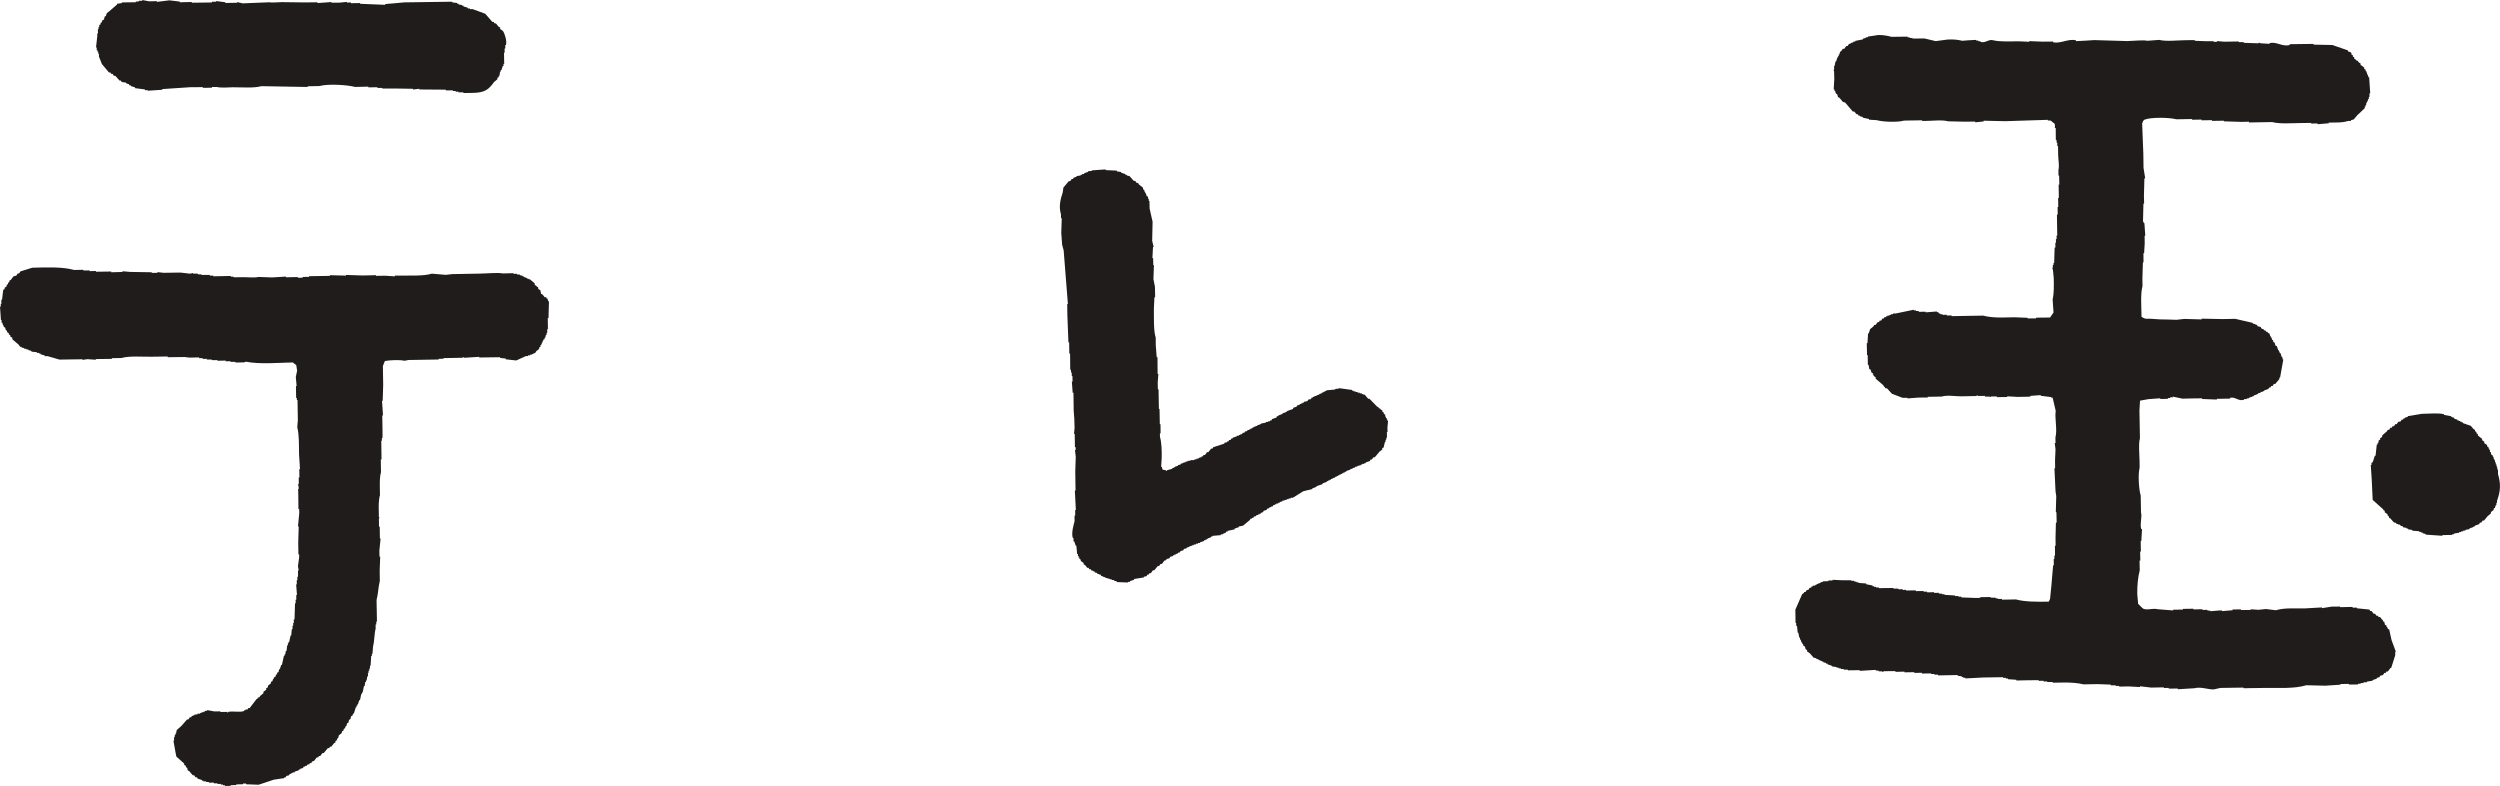
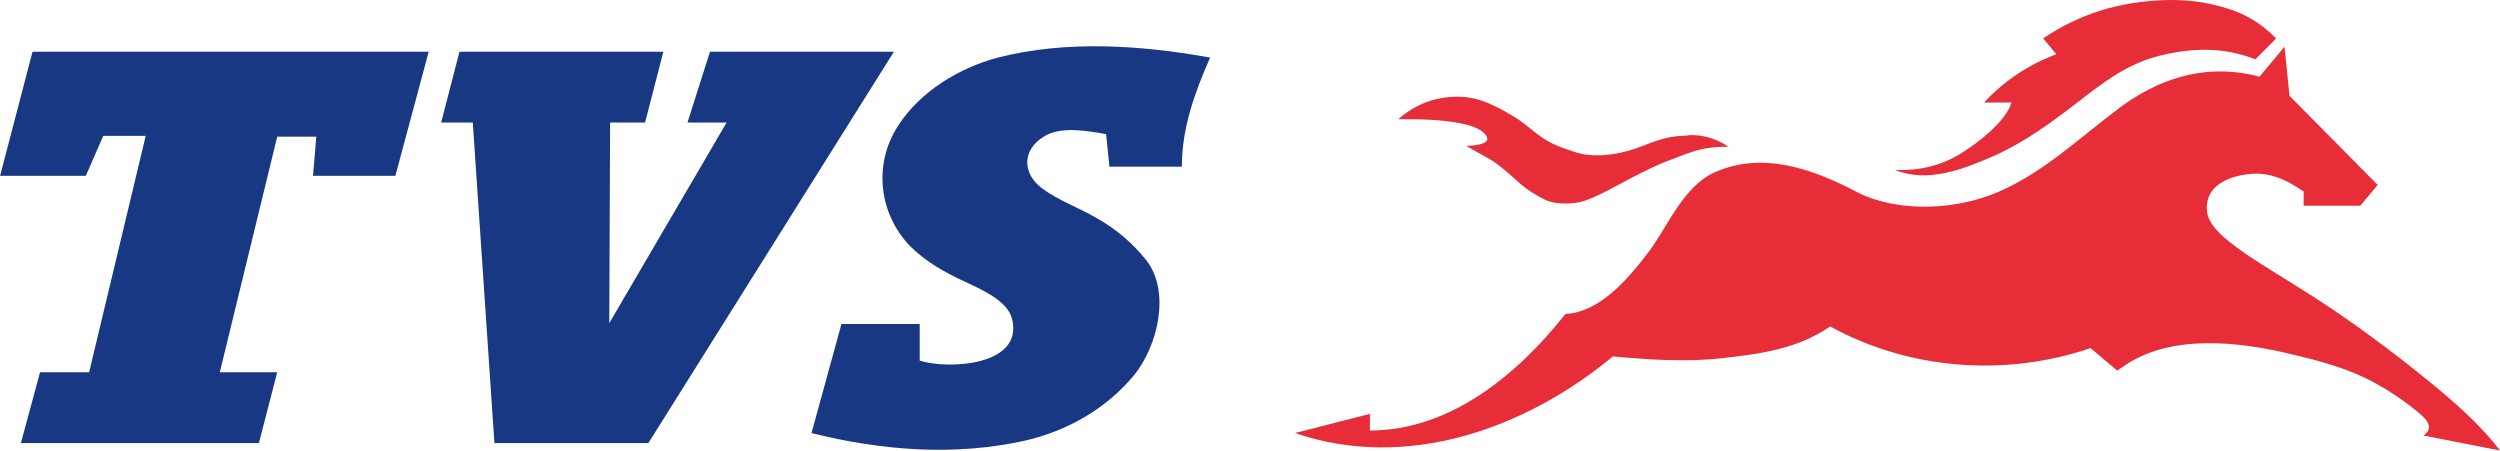
- <svg xmlns="http://www.w3.org/2000/svg" viewBox="0 0 213.027 66.973" height="66.973" width="213.027" xml:space="preserve" id="svg2" version="1.1">
-   <defs id="defs6" />
-   <g transform="matrix(1.333333,0,0,-1.333333,0,66.97333)" id="g10">
-     <g transform="scale(0.1)" id="g12">
-       <path id="path14" style="fill:#201c1c;fill-opacity:1;fill-rule:nonzero;stroke:none" d="m 742.965,202.199 2.207,-0.469 0.031,-0.406 h 0.438 v 0.406 l 3.582,0.993 v 0.468 h 0.871 v 0.469 h 0.902 v 0.465 l 1.774,0.438 -0.032,0.437 1.809,0.469 v 0.465 l 1.777,0.468 v 0.407 h 1.309 v 0.492 h 1.336 v 0.5 h 1.746 v 0.41 l 2.68,0.062 v 0.465 l 1.339,0.035 v 0.43 h 1.34 l -0.031,0.469 1.773,0.469 v 0.464 h 0.903 l 0.437,0.907 h 0.907 l 1.304,1.804 0.871,0.032 1.778,2.242 0.875,0.031 0.464,0.875 7.106,2.301 v 0.5 l 1.734,0.406 v 0.465 l 0.91,0.035 0.407,0.902 h 0.929 l 0.407,0.899 0.871,0.031 v 0.469 l 2.683,0.934 v 0.406 h 1.336 v 0.469 h 0.903 v 0.468 h 0.875 l 0.871,0.934 0.906,0.031 0.43,0.867 0.875,0.032 0.902,0.843 0.906,0.032 v 0.468 h 0.871 v 0.496 h 0.907 v 0.407 h 0.836 v 0.5 l 2.675,0.871 -0.058,0.468 1.343,0.032 v 0.437 l 0.93,0.031 v 0.399 l 3.086,0.562 v 0.438 l 1.399,0.031 v 0.371 l 1.277,0.032 v 0.531 h 0.906 l 0.375,0.902 2.738,0.906 0.375,0.899 0.903,0.062 v 0.41 l 2.676,1 v 0.368 l 2.679,0.933 v 0.438 l 3.957,1.398 0.407,0.906 1.839,0.469 0.438,0.871 1.738,0.532 v 0.433 l 0.938,0.031 v 0.407 l 0.902,0.031 -0.063,0.469 h 0.907 v 0.461 l 2.207,0.437 0.406,0.906 1.84,0.434 0.437,0.937 0.836,0.032 v 0.406 l 0.91,0.031 v 0.496 l 1.336,0.031 v 0.407 l 1.778,0.5 v 0.398 h 0.898 l -0.062,0.438 h 0.902 v 0.472 l 0.875,0.028 v 0.433 l 0.902,0.063 v 0.375 l 0.907,0.031 v 0.469 l 5.793,0.531 v 0.402 l 2.242,0.125 v 0.344 l 8.469,-1.152 v -0.438 h 0.906 v -0.468 l 1.34,0.031 v -0.434 h 1.336 v -0.469 l 1.339,0.032 v -0.438 h 1.34 v -0.43 h 0.906 l 0.063,-0.437 0.84,0.062 2.273,-2.683 h 0.84 l 4.645,-4.797 1.277,-0.84 0.031,-0.5 0.867,0.031 v -0.468 l 1.403,-0.868 v -0.906 l 0.906,-0.433 v -0.844 l 0.902,-0.496 v -1.305 h 0.438 v -0.844 h 0.5 v -0.933 l 0.398,0.031 0.067,-0.875 h 0.433 l -0.433,-4.078 0.058,-3.082 -0.398,-0.063 0.023,-3.586 h -0.461 l 0.063,-1.304 -0.5,-0.032 0.062,-1.339 h -0.437 l -0.84,-3.551 -0.906,-0.5 v -0.871 l -1.778,-1.367 -3.019,-3.586 -0.934,-0.032 -0.843,-1.339 -0.899,-0.032 -0.375,-0.937 -2.68,-0.899 v -0.437 h -0.906 v -0.5 h -1.336 v -0.402 h -0.871 V 205 l -2.308,-0.5 0.066,-0.434 -1.34,-0.031 v -0.433 l -1.777,-0.5 v -0.403 l -1.336,-0.094 v -0.406 l -2.649,-0.937 v -0.434 l -0.875,-0.031 v -0.438 h -0.898 v -0.468 h -0.906 l 0.058,-0.461 h -0.929 v -0.473 h -0.903 v -0.402 l -0.843,-0.067 v -0.402 l -0.868,-0.031 v -0.465 h -0.91 v -0.438 l -1.773,-0.531 v -0.402 h -0.903 v -0.469 l -0.843,-0.031 v -0.438 h -0.93 v -0.437 l -0.902,-0.031 v -0.465 l -2.621,-0.903 v -0.465 l -4.016,-1.406 v -0.402 l -2.684,-1.031 0.067,-0.368 -5.825,-1.441 -6.636,-4.141 h -1.34 v -0.468 h -1.336 v -0.43 h -1.277 v -0.5 h -1.344 v -0.438 h -1.336 v -0.433 l -1.777,-0.5 v -0.469 h -0.903 v -0.437 l -1.273,-0.032 v -0.464 l -0.903,-0.032 v -0.433 h -0.937 l -0.406,-0.903 h -0.934 v -0.468 h -0.906 l -0.84,-0.875 -0.871,-0.032 -0.402,-0.871 -1.84,-0.531 -0.406,-0.871 -1.336,-0.5 v -0.438 l -0.872,-0.023 v -0.438 h -0.906 v -0.437 l -0.902,-0.031 -0.875,-0.871 -0.902,-0.032 -0.375,-0.875 h -0.899 v -0.496 h -0.906 l -0.434,-0.875 -4.394,-3.644 -2.68,-0.496 v -0.438 l -2.644,-0.906 v -0.492 l -4.458,-0.969 v -0.434 h -0.871 l -0.468,-0.906 h -0.84 v -0.437 h -0.903 v -0.465 h -1.339 v -0.5 l -5.329,-0.465 v -0.434 h -0.902 v -0.531 h -0.871 v -0.375 l -0.906,-0.031 v -0.434 l -0.867,-0.066 V 157.5 h -0.875 v -0.406 h -0.871 v -0.5 l -2.684,-0.903 v -0.433 h -1.336 l 0.031,-0.465 h -1.34 v -0.469 l -1.371,-0.031 v -0.438 l -1.304,-0.062 v -0.465 l -1.34,-0.035 v -0.434 l -1.778,-0.5 v -0.406 l -1.804,-0.496 -0.407,-0.844 -1.777,-0.5 -0.469,-0.898 -0.839,-0.031 -0.899,-0.871 h -0.879 l 0.035,-0.5 h -0.933 v -0.407 l -0.875,-0.031 v -0.43 l -1.801,-0.535 -0.406,-0.906 -1.809,-0.461 -0.437,-0.844 -0.871,-0.031 -1.743,-2.273 -0.906,-0.032 -0.871,-1.308 -0.875,-0.035 -2.207,-2.707 h -0.906 l -1.278,-1.84 h -0.933 l -0.371,-0.836 -0.934,-0.094 -0.406,-0.906 -1.809,-0.434 -0.031,-0.437 -6.23,-0.993 0.066,-0.437 -2.711,-0.965 0.027,-0.437 h -1.339 v -0.407 l -7.098,0.282 -0.031,0.468 -1.809,0.434 v 0.402 h -1.34 v 0.442 h -1.34 v 0.433 h -1.371 v 0.434 l -1.34,-0.031 v 0.437 l -1.8,0.469 v 0.371 l -0.907,-0.031 -0.41,1 -0.929,-0.094 -0.032,0.437 h -0.84 l -0.906,0.868 h -0.906 l -0.43,0.91 -0.906,-0.035 -0.059,0.465 h -0.843 l -0.469,0.843 h -0.902 l -0.469,0.903 h -0.867 l -1.375,1.777 -0.903,0.371 v 0.902 l -1.84,1.309 v 0.871 l -0.867,0.473 v 0.867 h -0.5 v 0.941 l -0.437,-0.039 -0.032,1.34 h -0.464 l -0.532,5.328 h -0.406 l -0.933,2.711 h -0.469 l -0.031,2.242 -0.434,-0.031 c -1.027,3.27 0.621,8.754 1.152,10.68 l -0.031,3.617 h 0.434 l -0.028,3.551 h 0.434 c -0.219,4.172 -0.406,8.347 -0.621,12.457 h 0.433 c -0.062,4.023 -0.121,8.07 -0.183,12.09 l 0.308,9.406 -0.5,4.422 h 0.438 v 1.84 h -0.461 l -0.129,8.406 h -0.437 l 0.343,4.019 c 0,3.704 -0.277,7.789 -0.562,10.778 -0.063,3.863 -0.125,7.691 -0.156,11.554 h -0.5 l -0.524,7.164 h 0.469 l -0.102,3.551 -0.398,-0.031 -0.063,2.246 h -0.437 l -0.031,1.774 h -0.465 c -0.063,3.429 -0.094,6.851 -0.094,10.308 l -0.5,-0.031 -0.094,7.168 h -0.468 c -0.219,5.758 -0.438,11.523 -0.68,17.348 l -0.098,7.16 h 0.434 c -0.903,11.433 -1.801,22.867 -2.707,34.328 l -0.965,3.523 -0.563,7.598 c 0.094,3.18 0.219,6.293 0.313,9.375 l -0.438,0.031 -0.093,2.645 c -1.496,4.984 -0.282,9.437 1.156,13.867 l 0.433,3.113 3.458,4.078 0.906,0.032 0.898,1.308 0.871,0.031 0.469,0.875 1.746,0.524 v 0.437 l 2.68,0.438 v 0.433 h 0.902 v 0.438 l 1.34,0.062 -0.031,0.469 2.676,0.934 v 0.468 l 2.214,0.032 v 0.406 c 2.957,0.211 5.918,0.43 8.875,0.617 v -0.461 l 7.2,-0.312 -0.032,-0.5 2.707,-0.375 v -0.434 l 2.707,-0.906 v -0.438 h 0.907 v -0.433 l 1.777,-0.438 2.711,-3.05 0.898,0.031 0.907,-1.309 h 0.902 l 0.469,-0.875 2.738,-2.207 v -0.875 l 0.938,-0.867 v -0.91 h 0.429 v -0.899 h 0.442 l 0.5,-1.777 0.867,-0.406 0.031,-1.336 h 0.469 v -1.34 h 0.41 l 0.121,-4.922 1.898,-8.441 -0.277,-12.117 0.965,-4.016 h -0.438 l -0.371,-7.106 h 0.465 l 0.094,-4.453 h 0.406 c -0.125,-2.988 -0.219,-5.953 -0.312,-8.941 l 0.961,-4.859 0.132,-6.723 h -0.468 l -0.344,-7.574 c 0.094,-6.137 -0.281,-13.453 1.18,-18.282 l 0.035,-4.89 0.59,-7.567 h 0.5 c 0,-3.644 0.027,-7.199 0.09,-10.718 h 0.468 l -0.406,-5.418 0.094,-4.426 h 0.437 c 0.063,-4.172 0.125,-8.313 0.219,-12.461 h 0.406 c 0.063,-3.231 0.125,-6.539 0.184,-9.805 h 0.437 l 0.063,-5.828 h -0.434 l 0.032,-2.242 c 1.027,-3.676 1.246,-9.004 1.089,-13.801 l -0.343,-5.355 h 0.437 l 0.469,-1.774" />
-       <path id="path16" style="fill:#201c1c;fill-opacity:1;fill-rule:nonzero;stroke:none" d="m 20.621,331.203 c 9.406,0.246 19.375,0.652 26.754,-1.437 l 5.859,0.125 v -0.461 l 4.016,0.054 v -0.464 l 4.019,0.093 v -0.468 c 3.266,0.031 6.539,0.093 9.809,0.128 v -0.472 l 7.168,0.187 v 0.469 l 4.891,-0.437 c 4.609,-0.063 9.25,-0.188 13.859,-0.219 v -0.406 l 3.582,0.035 v 0.465 l 3.985,-0.438 c 3.613,0.063 7.167,0.098 10.718,0.156 l 6.262,-0.711 1.773,0.438 v -0.406 h 3.118 v -0.469 l 2.269,0.031 v -0.406 l 5.36,0.031 v -0.465 l 2.242,0.028 v -0.465 c 3.734,0.062 7.414,0.125 11.156,0.219 v -0.469 l 1.801,0.031 0.031,-0.406 5.797,0.062 c 3.859,0.063 6.848,-0.531 10.242,0.157 2.805,-0.063 5.672,-0.219 8.508,-0.313 l 8.875,0.531 0.031,-0.437 7.602,0.156 v -0.469 l 3.14,0.063 -0.023,0.469 4.015,0.062 v 0.406 c 4.422,0.063 8.907,0.094 13.364,0.219 l -0.031,0.434 c 3.453,-0.121 6.847,-0.215 10.308,-0.278 v 0.434 l 10.688,-0.344 c 2.832,0.067 5.664,0.125 8.468,0.188 l 0.032,-0.434 5.789,0.094 6.261,-0.406 -0.027,0.468 h 3.609 c 6.668,0.157 14.735,-0.375 20.032,1.246 3.023,-0.312 5.98,-0.562 8.937,-0.75 l 4.024,0.469 c 5.82,0.063 11.613,0.156 17.379,0.313 4.203,0.031 12.273,0.804 14.765,0.125 l 7.129,0.156 v -0.438 l 2.246,0.063 v -0.5 l 1.777,0.031 0.024,-0.406 1.809,-0.434 v -0.437 h 0.875 l 0.031,-0.438 0.871,0.032 v -0.469 h 0.867 l 0.039,-0.461 0.899,0.027 v -0.402 h 0.902 l 3.144,-2.649 0.039,-0.906 2.239,-1.773 v -0.903 l 1.34,-0.812 0.5,-2.305 0.898,-0.406 1.371,-1.774 0.906,0.032 0.469,-0.903 h 0.434 l 0.5,-1.711 h 0.437 c -0.129,-3.617 -0.219,-7.23 -0.281,-10.753 h -0.469 l 0.094,-7.129 h -0.473 l 0.067,-2.246 -0.434,-0.032 v -1.304 h -0.437 l -0.438,-1.84 h -0.433 l 0.027,-0.903 -0.934,-0.437 0.032,-0.899 h -0.438 v -0.875 l -0.461,-0.031 0.024,-0.871 -0.868,-0.898 v -0.879 l -0.871,-0.5 0.032,-0.867 -1.747,-1.371 -0.937,-1.336 h -0.867 v -0.5 h -0.844 v -0.411 l -1.34,-0.027 v -0.465 h -1.34 v -0.437 h -1.336 l -6.23,-2.832 -6.731,0.742 v 0.5 l -3.55,0.344 v 0.496 c -4.485,-0.063 -8.938,-0.094 -13.391,-0.188 v 0.438 l -8.035,-0.532 -1.809,-0.058 v 0.465 l -0.875,-0.465 -7.597,-0.156 -4.454,-0.063 v -0.406 l -3.117,-0.063 v -0.437 c -3.3,-0.094 -6.539,-0.125 -9.812,-0.156 -3.113,-0.063 -6.258,-0.094 -9.375,-0.157 l -2.645,-0.496 c -3.301,0.746 -9.222,0.434 -12.551,-0.152 l -1.285,-3.18 c 0.098,-4.019 0.129,-8.004 0.192,-12.023 l -0.313,-10.246 h -0.433 l 0.554,-8.035 0.035,-1.309 -0.433,-0.031 c 0.062,-2.965 0.125,-5.985 0.156,-8.942 l 0.027,-5.355 h -0.433 l 0.031,-1.777 h -0.406 c 0.062,-4.051 0.094,-8.036 0.156,-12.055 h -0.469 l 0.125,-8.039 c -0.781,-2.926 -0.781,-5.856 -0.746,-9.871 l 0.09,-4.887 c -0.933,-3.273 -0.867,-7.168 -0.715,-11.621 v -2.184 l 0.5,-0.898 h -0.468 l 0.062,-5.395 h 0.469 l 0.094,-7.566 h 0.464 l -0.773,-7.629 0.059,-3.988 h 0.464 c -0.156,-2.961 -0.214,-5.918 -0.339,-8.942 l 0.093,-6.633 c -0.968,-3.675 -1.062,-8.5 -2.086,-12.085 0.094,-4.637 0.157,-9.247 0.25,-13.895 h -0.437 l 0.031,-1.77 -0.437,-0.031 v -2.683 c -0.903,-3.301 -0.715,-7.91 -1.621,-11.153 l -0.407,-4.953 h -0.398 l 0.058,-1.274 -0.468,-0.062 -0.375,-6.23 h -0.434 l 0.035,-1.777 -0.469,-0.059 0.032,-1.309 -0.473,-0.031 0.035,-1.34 h -0.437 l 0.058,-2.242 h -0.461 l -0.437,-2.68 -0.406,-0.031 v -0.906 h -0.438 L 233.02,63.793 h -0.434 l -0.816,-4.016 h -0.43 l 0.027,-0.875 -0.465,-0.031 -0.839,-4.016 h -0.469 l -0.844,-2.742 h -0.434 v -0.844 h -0.5 l 0.032,-0.93 h -0.438 l -1.242,-4.023 h -0.473 l -0.433,-1.305 -0.903,-0.5 -0.406,-1.801 -0.871,-0.441 -0.437,-1.805 -0.868,-0.469 -0.437,-1.746 h -0.438 l -0.406,-1.34 -0.871,-0.5 0.031,-0.867 -0.933,-0.469 -0.407,-1.34 -1.777,-1.399 -0.434,-1.809 h -0.433 l -0.438,-1.34 -0.875,-0.469 0.032,-0.902 -0.903,-0.469 -1.742,-2.211 -0.902,-0.059 -0.406,-0.906 h -0.907 l -2.676,-3.145 -0.871,-0.031 -1.308,-1.84 h -0.871 l -0.465,-0.871 -0.875,-0.027 -1.777,-2.215 -1.309,-0.469 -0.406,-0.934 h -0.934 l -0.402,-0.836 h -0.942 l -0.836,-0.973 -0.871,-0.027 v -0.402 h -0.937 l -0.406,-0.938 -1.778,-0.469 V 10.562 L 191,10.5 V 10.062 L 188.324,9.16 V 8.691 L 186.98,8.66 v -0.438 h -0.902 V 7.762 L 185.207,7.723 184.77,6.855 182.996,6.387 182.559,5.484 h -0.903 V 5.016 l -6.668,-0.996 c -3.207,-1.059 -6.508,-2.148 -9.75,-3.238 l -8.035,0.312 v 0.496 l -1.84,-0.059 0.039,-0.438 L 150.973,1 V 0.594 L 147.395,0.5 V 0.062 L 143.813,0 v 0.469 h -1.34 v 0.438 l -1.34,-0.031 -0.035,0.406 h -2.207 V 1.715 L 136.645,1.684 V 2.152 L 133.5,2.09 v 0.469 l -1.746,-0.031 v 0.434 l -1.805,-0.027 v 0.492 l -0.933,-0.062 v 0.473 l -2.676,0.836 -0.469,0.906 -0.906,-0.062 -0.902,1.34 h -0.872 L 120.918,9.5 l -0.902,0.438 -0.438,1.777 h -0.469 l -0.496,1.305 -0.875,0.406 -0.031,0.902 -4.984,4.43 -0.461,2.207 -1.438,8.004 h 0.438 l -0.032,2.246 h 0.438 v 1.336 h 0.437 l -0.031,0.902 0.43,0.031 0.437,2.246 3.086,2.738 3.489,4.019 0.902,0.062 0.875,1.34 h 0.898 l 0.407,0.902 h 0.933 l -0.031,0.438 h 0.906 v 0.469 l 1.778,0.031 v 0.461 l 1.742,0.031 v 0.438 l 0.965,0.031 -0.063,0.441 h 1.371 l -0.031,0.43 0.906,0.031 v 0.438 l 1.336,0.031 V 48.5 l 4.453,-0.844 3.992,0.031 v -0.402 l 4.485,0.062 0.027,-0.438 h 0.438 v 0.438 c 3.425,0.684 7.445,-0.5 10.246,0.59 l -0.031,0.469 0.902,0.031 v 0.438 l 1.344,0.031 0.402,0.902 h 0.906 l 4.422,5.789 h 0.406 l 0.438,0.969 0.898,0.031 0.438,0.902 2.179,1.777 v 0.906 l 1.778,1.336 -0.035,0.934 0.906,0.438 0.434,1.402 1.746,1.34 -0.032,0.902 0.938,0.434 0.398,1.344 h 0.473 l -0.035,0.902 1.34,0.898 -0.032,0.906 0.875,0.434 -0.031,0.906 0.934,0.438 0.375,1.836 h 0.468 l 0.836,2.711 h 0.469 l 1.278,5.824 h 0.437 v 0.875 h 0.406 l 0.403,2.269 h 0.437 l 0.406,3.551 h 0.461 l -0.023,1.371 h 0.461 v 0.871 h 0.406 l 0.84,4.019 h 0.437 l 0.375,4.047 h 0.469 l -0.031,2.246 h 0.465 l -0.032,1.742 0.438,0.031 -0.063,2.211 0.5,0.063 c 0.094,3.426 0.184,6.82 0.309,10.281 h 0.434 l -0.063,2.27 h 0.438 v 3.089 h 0.437 l -0.531,6.723 h 0.437 l -0.058,2.652 h 0.402 v 2.239 h 0.434 l -0.031,4.019 h 0.468 l -0.496,2.649 0.778,5.828 v 1.801 h -0.469 l -0.125,7.574 0.312,10.273 -0.468,-0.027 c 0.281,2.828 0.531,5.668 0.812,8.535 l -0.062,2.676 -0.469,-0.031 c -0.031,3.086 -0.063,6.261 -0.094,9.343 l -0.094,3.586 H 191 l -0.5,3.114 h 0.469 l -0.063,4.05 0.438,0.032 -0.063,4.918 v 0.437 h 0.438 c -0.219,3.145 -0.406,6.227 -0.594,9.375 -0.125,6.016 0.125,12.52 -1.152,17.379 l 0.375,4.484 c -0.063,4.332 -0.129,8.598 -0.215,12.926 h -0.41 l -0.032,1.344 h -0.437 l -0.121,7.57 h 0.433 l -0.531,5.789 0.844,4.024 -0.531,3.515 -2.211,1.774 c -10.059,-0.219 -20.992,-1.274 -29.934,0.469 l -1.34,-0.434 -5.351,-0.098 v 0.442 h -3.184 v 0.402 l -3.078,-0.062 v 0.468 l -5.328,-0.125 -0.031,0.434 -3.582,-0.027 v 0.402 h -3.118 v 0.437 l -2.707,-0.031 v 0.5 l -2.214,-0.062 v 0.496 l -6.258,-0.125 -3.117,0.375 c -3.582,-0.032 -7.133,-0.094 -10.743,-0.125 l -0.031,0.468 c -3.398,-0.062 -6.793,-0.093 -10.25,-0.156 -5.668,-0.094 -14.391,0.656 -19.156,-0.808 l -6.23,-0.125 v -0.438 c -3.457,-0.031 -6.856,-0.062 -10.277,-0.125 v -0.437 l -5.359,0.375 -3.113,-0.469 -0.031,0.406 c -4.891,-0.094 -9.812,-0.156 -14.672,-0.219 l -7.66,2.215 -1.746,-0.035 v 0.441 l -2.738,0.805 v 0.438 h -0.875 v 0.433 l -1.371,-0.023 v 0.43 l -3.582,0.406 v 0.469 l -1.805,0.437 v 0.402 h -1.344 v 0.5 l -1.336,-0.062 v 0.469 l -1.809,0.402 v 0.465 h -0.902 l -0.898,1.308 -4.086,3.489 v 0.91 l -1.336,0.898 v 0.903 l -0.906,0.375 -0.031,0.875 -0.902,0.429 -0.469,1.348 -0.465,-0.039 -0.469,1.75 -0.906,0.465 v 0.875 H 1.965 l -0.469,1.801 -0.469,-0.028 -0.031,1.774 H 0.594 C 0.406,300.672 0.188,303.449 0,306.313 h 0.469 v 1.808 H 0.875 l -0.031,2.645 h 0.465 l 0.75,6.293 0.898,0.437 v 0.899 l 1.309,0.937 v 0.902 l 0.875,0.5 v 0.84 l 0.871,0.5 -0.031,0.875 0.906,0.461 1.742,2.278 1.805,0.468 0.844,1.34 0.898,0.063 0.906,1.304 7.539,2.34 m 70.207,171.074 4.484,-0.812 4.918,0.094 v -0.465 l 8.04,0.996 6.664,-0.813 v -0.433 l 7.597,0.187 v -0.468 c 4.332,0.062 8.629,0.062 12.957,0.156 v 0.465 l 2.684,0.031 v 0.406 l 5.793,-0.746 v -0.469 l 7.598,0.125 v 0.438 l 3.55,-0.813 c 5.672,0.188 11.309,0.469 16.946,0.688 1.586,-0.375 5.234,0.062 8.035,0.094 4.922,-0.094 9.875,-0.094 14.765,-0.188 l 8.036,0.094 v -0.5 c 2.96,0.219 5.949,0.406 8.945,0.656 v -0.437 l 5.351,0.062 4.422,0.469 v -0.438 l 2.684,0.063 v -0.469 l 5.855,0.094 v -0.469 l 7.598,-0.312 8.441,-0.34 v 0.496 c 4.047,0.344 8.039,0.625 12.055,1.062 10.281,0.157 20.492,0.282 30.774,0.434 l 0.031,-0.465 3.144,-0.344 v -0.5 h 0.871 v -0.437 l 2.215,-0.403 v -0.402 h 0.934 v -0.473 l 2.746,-0.836 v -0.468 h 1.336 v -0.438 l 1.742,0.035 8.102,-2.992 4.547,-5.23 h 0.871 l 0.468,-0.907 h 0.899 l 1.808,-2.242 0.907,-0.375 v -0.937 l 1.808,-1.336 c 0.93,-1.246 2.645,-6.106 1.926,-8.906 h -0.465 l 0.031,-2.215 h -0.468 l 0.062,-2.645 h -0.437 l 0.125,-7.199 h -0.469 l 0.031,-1.309 -0.461,-0.062 -0.844,-2.613 h -0.437 v -0.938 h -0.434 l -0.406,-2.707 h -0.469 v -0.902 l -0.871,-0.406 0.032,-0.899 -2.18,-1.809 c -3.211,-4.484 -5.606,-6.792 -13.328,-6.917 l -6.235,-0.094 v 0.469 l -3.14,-0.063 v 0.469 l -1.778,-0.035 v 0.468 h -1.808 v 0.407 l -4.516,-0.032 v 0.469 c -5.605,0 -11.242,0.094 -16.945,0.125 v 0.434 l -3.985,-0.465 v 0.465 c -4.019,0.09 -8.039,0.121 -12.058,0.183 l -7.629,-0.027 v 0.402 h -3.086 l -0.031,0.442 -5.762,-0.098 v 0.469 c -2.836,-0.09 -5.668,-0.125 -8.504,-0.188 -4.578,1.278 -17.316,2.149 -22.769,0.559 l -7.567,-0.125 v -0.461 c -9.879,0.152 -19.656,0.367 -29.496,0.523 -4.984,-1.371 -12.465,-0.679 -18.285,-0.714 -3.332,-0.125 -7.66,-0.438 -10.281,0.191 h -3.086 v -0.473 l -5.821,-0.062 v 0.437 l -8.07,-0.058 c -5.914,-0.442 -11.863,-0.782 -17.816,-1.184 v -0.437 c -3.114,-0.219 -6.231,-0.375 -9.375,-0.625 v 0.406 h -1.746 v 0.437 l -6.289,0.805 v 0.5 l -2.68,0.84 v 0.5 l -0.93,-0.031 -0.406,0.871 h -0.938 v 0.437 l -0.871,-0.031 v 0.469 l -2.707,0.375 -0.469,0.933 -0.871,-0.035 -2.777,3.086 -0.867,-0.062 -0.875,1.304 h -0.902 l -0.469,0.879 h -0.902 l -4.516,5.352 -1.898,4.801 v 1.804 H 62.793 l -0.031,1.313 h -0.438 l -0.031,0.902 h -0.465 l -0.031,1.805 h -0.438 l 0.809,7.16 v 1.777 l 0.438,0.032 -0.062,2.652 h 0.406 v 1.367 h 0.469 l -0.031,1.309 0.867,0.437 v 0.934 l 0.875,0.468 v 0.899 l 1.34,0.844 0.402,1.808 0.906,0.496 -0.031,0.907 h 0.469 l -0.031,0.836 1.336,0.933 5.266,4.555 v 0.492 l 3.117,0.469 v 0.406 c 2.988,0.094 5.914,0.094 8.906,0.125 v 0.465 h 1.836 v 0.469 h 2.211 l -0.027,0.468" />
-       <path id="path18" style="fill:#201c1c;fill-opacity:1;fill-rule:nonzero;stroke:none" d="m 1547.67,237.824 c 4.14,0.063 11.02,0.711 14.29,-0.281 v -0.406 l 4.52,-0.844 v -0.402 h 0.84 v -0.469 l 0.91,0.031 0.44,-0.867 1.8,-0.441 v -0.5 h 0.93 v -0.407 h 0.91 v -0.461 h 0.84 l 0.06,-0.437 0.87,0.031 v -0.5 l 4.92,-1.683 1.87,-2.176 0.88,-0.438 v -0.871 l 0.9,-0.469 v -0.843 l 0.9,-0.496 v -0.875 l 2.74,-2.207 v -0.844 l 1.34,-0.903 v -0.937 l 1.84,-1.242 v -0.903 l 0.9,-0.437 v -0.902 l 0.5,0.027 v -0.934 h 0.41 v -1.304 h 0.49 l 0.44,-1.778 0.91,-0.437 0.05,-0.903 0.44,0.067 0.07,-1.371 h 0.4 v -0.875 h 0.44 l 0.05,-1.34 h 0.44 v -1.34 h 0.47 v -1.336 h 0.44 v -1.777 h 0.47 l 0.06,-3.082 c 1.9,-6.356 1.52,-11.246 -0.65,-17.004 v -1.313 l -0.44,-0.035 0.05,-1.367 h -0.46 l 0.06,-0.871 h -0.49 v -0.938 l -0.84,-0.402 v -0.937 l -1.79,-1.368 v -0.843 l -2.17,-1.836 -2.21,-2.707 h -0.91 l -0.84,-1.344 h -0.93 l -0.4,-0.965 -2.68,-0.937 v -0.43 l -0.88,-0.031 v -0.407 l -2.67,-0.933 v -0.438 l -2.65,-0.5 v -0.468 h -1.34 v -0.43 l -1.34,-0.035 v -0.465 h -1.28 v -0.41 l -3.18,-0.493 v -0.437 l -1.28,-0.063 v -0.406 l -6.25,-0.125 v -0.433 l -10.72,0.746 v 0.437 l -1.84,0.406 v 0.43 l -0.89,-0.027 v 0.465 h -1.35 v 0.468 l -4.43,0.309 v 0.469 l -2.68,0.437 -0.05,0.438 h -0.88 v 0.433 l -2.24,0.438 -0.47,0.812 h -0.86 l -0.91,0.903 h -0.91 v 0.375 h -0.93 l -0.91,0.929 -0.84,-0.031 -2.33,2.652 -0.84,0.403 -0.07,0.933 -0.84,0.442 -0.05,0.867 -1.79,1.277 v 0.938 l -0.89,0.433 v 0.438 l -6.83,6.102 c -0.18,4.175 -0.44,8.378 -0.58,12.582 -0.19,3.242 -0.44,6.511 -0.63,9.75 h 0.44 v 1.371 l 0.84,0.468 1.28,4.016 0.49,0.035 0.78,7.102 0.5,0.031 -0.06,0.867 0.46,0.031 0.38,1.809 0.9,0.469 -0.06,0.871 1.34,0.875 v 0.93 l 3.11,2.714 0.44,0.903 h 0.91 l 0.84,1.336 0.93,0.031 0.35,0.902 h 0.93 l 0.89,1.313 0.91,0.031 0.88,1.371 1.73,0.438 0.44,1.027 h 0.91 l 0.44,0.867 h 0.89 v 0.469 l 1.78,0.469 v 0.464 c 2.93,0.469 5.89,0.938 8.88,1.469 m -347.32,242.094 c 3.4,0.094 5.9,-0.5 8.51,-1.152 3.43,0 6.89,0.125 10.24,0.125 v -0.469 l 1.38,0.031 v -0.437 l 1.77,0.031 v -0.402 l 7.6,0.089 7.2,-1.714 7.53,1 c 3.59,0.253 6.83,-0.125 9.45,-0.782 2.95,0.282 5.88,0.438 8.87,0.563 v -0.406 l 1.34,0.031 v -0.43 l 1.4,-0.039 v -0.43 c 3.27,-0.906 5.17,1.774 7.97,1.086 4.49,-1.148 11.19,-0.718 16.95,-0.718 l 6.29,-0.305 v 0.43 l 8.5,-0.336 6.7,0.062 v -0.406 c 4.61,-1.215 9.78,2.457 14.67,1.18 l 0.07,-0.5 c 3.89,0.156 7.72,0.375 11.56,0.656 6.97,-0.219 14.04,-0.438 20.98,-0.621 3.94,0.058 10.44,0.84 12.96,0.183 l 7.6,0.563 c 4.55,-1.117 11.62,-0.246 16.92,-0.188 l 5.82,0.063 v -0.438 l 7.13,-0.281 4.92,0.039 v -0.469 l 2.25,0.063 v 0.465 l 4.46,-0.403 c 3.08,0.032 6.25,0.063 9.34,0.149 v -0.43 h 3.18 v -0.437 c 3.1,-0.125 6.25,-0.188 9.37,-0.313 l 0.4,0.469 0.93,-0.438 5.83,-0.371 v 0.434 c 4.33,1.242 8.16,-2.524 12.89,-1.152 v 0.5 c 5.06,0.031 10.19,0.125 15.24,0.183 v -0.465 c 4.02,-0.093 8,-0.156 12.03,-0.25 3.29,-1.183 6.63,-2.308 9.87,-3.426 l 0.46,-0.933 h 0.94 l 0.9,-0.813 v -0.933 l 0.91,-0.438 v -0.867 l 0.87,-0.437 v -0.871 l 1.4,-0.907 V 463.5 h 0.84 l 0.5,-0.934 1.31,-0.843 v -0.868 l 2.33,-1.746 v -0.933 l 0.91,-0.375 v -0.93 h 0.43 l 0.06,-0.906 h 0.42 v -1.309 h 0.42 l 0.51,-1.777 0.4,0.031 0.68,-10.25 h -0.49 l 0.06,-2.238 h -0.44 v -1.367 h -0.4 l -0.5,-1.778 h -0.44 l 0.06,-0.937 h -0.46 l 0.06,-1.277 -0.5,-0.032 v -0.902 h -0.43 v -0.969 l -4.8,-4.515 -2.24,-2.676 -1.77,-0.469 v -0.496 h -1.75 c -2.28,-0.75 -5.01,-1 -8.04,-1 l -4.45,-0.059 v -0.441 l -7.11,-0.586 v 0.492 l -4.08,-0.062 v 0.406 l -6.69,-0.09 c -6.07,-0.066 -13.52,-0.652 -18.26,0.621 -4.92,-0.094 -9.84,-0.156 -14.8,-0.25 v 0.469 l -4.85,-0.094 c -3.77,0.156 -7.48,0.188 -11.19,0.344 v 0.402 l -7.6,-0.121 v 0.465 l -6.69,-0.094 v 0.469 l -5.85,-0.094 -0.4,0.438 c -3.24,-0.094 -6.52,-0.125 -9.82,-0.156 -4.49,1.183 -16.17,1.464 -20.49,-0.282 l -0.91,-0.965 v -0.871 h -0.5 c 0.32,-6.668 0.56,-13.39 0.78,-20.058 0.06,-2.992 0.06,-5.949 0.12,-8.942 l 1.07,-6.632 h -0.51 c -0.05,-3.801 -0.18,-7.512 -0.3,-11.211 l 0.12,-4.926 h -0.44 c -0.12,-3.895 -0.22,-7.754 -0.28,-11.617 l 0.41,0.031 0.05,-0.906 0.44,0.035 0.56,-8.067 h -0.42 l 0.05,-4.922 -0.37,-6.265 h -0.44 l 0.06,-5.762 -0.4,-0.062 c -0.13,-3.395 -0.25,-6.817 -0.32,-10.246 l 0.07,-4.891 c -1.4,-5.109 -0.68,-13.176 -0.63,-19.688 2.22,-1.179 1.72,-1.336 5.43,-1.211 l 6.2,-0.406 c 3.61,-0.031 7.19,-0.156 10.71,-0.281 l 4.92,0.562 11.16,-0.312 v 0.496 c 4.48,-0.121 9,-0.184 13.42,-0.277 l 8.03,0.156 c 3.71,-0.84 7.48,-1.715 11.21,-2.59 v -0.433 l 1.75,-0.407 0.07,-0.402 h 0.86 l 0.47,-0.934 1.77,-0.375 0.91,-1.308 h 0.91 l 0.49,-0.906 h 0.84 l 0.44,-0.903 h 0.91 v -0.437 l 1.33,-0.836 0.51,-1.778 h 0.49 v -0.871 h 0.4 l 0.07,-0.875 0.86,-0.898 0.04,-0.875 0.87,-0.402 0.47,-1.84 0.93,-0.371 0.91,-2.68 h 0.5 v -0.906 h 0.4 v -0.871 h 0.5 l 0.9,-2.68 0.44,0.031 0.06,-1.433 h 0.44 c -0.68,-3.829 -1.4,-7.723 -2.08,-11.559 h -0.44 v -0.93 l -2.62,-3.117 -0.9,-0.027 -0.84,-1.34 -0.91,-0.031 -0.44,-0.875 -0.84,-0.063 -0.49,-0.871 -2.68,-0.965 v -0.437 h -0.84 v -0.438 l -1.35,-0.062 v -0.461 l -1.77,-0.438 v -0.406 l -2.68,-0.996 v -0.406 l -0.9,-0.063 v -0.437 h -1.28 v -0.43 h -0.93 v -0.473 l -1.35,-0.062 v -0.403 l -1.73,-0.035 v -0.402 c -3.71,-1.184 -5.61,2.117 -8.95,1.219 v -0.5 l -7.13,-0.125 h -1.33 v -0.473 c -3.15,0.125 -6.2,0.219 -9.39,0.344 l -0.03,0.437 c -4.14,-0.062 -8.28,-0.062 -12.49,-0.218 l -6.25,1.308 v -0.465 h -1.78 v -0.468 h -1.34 v -0.465 l -4.86,-0.129 v 0.472 l -7.6,-0.562 -5.36,-0.965 -0.37,-6.23 c 0.07,-5.953 0.19,-11.903 0.31,-17.879 -1.03,-3.742 -0.31,-9.75 -0.24,-14.235 l 0.05,-4.453 c -1.15,-4.461 -0.47,-14.054 0.69,-17.914 l 0.19,-10.687 c 0.84,-3.02 -0.88,-7.192 0.15,-10.711 h 0.5 l -0.44,-7.535 h -0.4 l 0.06,-4.989 0.06,-1.773 h -0.49 l 0.12,-5.793 h -0.49 l 0.12,-6.231 c -1.16,-4.3 -1.66,-9.871 -1.59,-15.226 l 0.56,-6.203 2.68,-2.649 c 2.12,-1.992 6.63,0.157 9.84,-0.781 l 9.88,-0.773 v 0.468 l 6.19,0.086 0.06,0.438 6.7,0.097 v -0.433 l 5.7,0.117 0.06,-0.461 3.18,0.063 v -0.469 h 1.78 v -0.406 l 6.26,0.5 h 1.34 v -0.438 l 6.69,0.563 -0.05,0.468 5.38,0.094 v -0.437 l 6.3,0.062 -0.07,0.434 4.92,-0.34 4.85,0.496 6.34,-0.777 c 5.78,1.711 12.05,1.023 18.68,1.179 3.58,0.223 7.17,0.407 10.78,0.625 v -0.468 l 6.19,0.964 5.36,0.063 v -0.399 l 8.01,0.157 v -0.473 l 2.68,0.031 0.06,-0.433 8.04,-0.817 0.44,-0.898 h 0.89 l 1.35,-1.746 h 0.9 l 0.94,-1.336 0.89,0.027 0.44,-0.836 0.91,0.031 1.4,-1.777 h 0.44 v -0.906 l 0.9,-0.434 0.4,-1.836 0.94,-0.375 v -0.937 h 0.46 l 0.44,-1.277 0.9,-0.469 1.46,-6.66 2.8,-7.574 h -0.42 v -2.176 l -2.56,-8.07 h -0.4 l -1.78,-2.332 h -0.9 l -0.44,-0.906 h -0.84 l -0.94,-1.34 -1.74,-0.469 -0.5,-0.898 -1.68,-0.5 v -0.469 l -2.68,-0.902 v -0.438 l -3.61,-0.523 v -0.441 h -2.19 v -0.5 h -1.84 V 65.332 l -1.73,-0.031 0.05,-0.43 -5.85,-0.062 v 0.43 l -5.36,-0.086 v -0.438 l -9.84,-0.625 c -4.01,0.094 -7.97,0.219 -11.99,0.281 -7.78,-2.336 -17.81,-1.621 -26.76,-1.715 -4.52,-0.094 -8.93,-0.125 -13.4,-0.188 v 0.406 c -4.92,-0.062 -9.84,-0.125 -14.72,-0.219 l -4.42,-0.965 c -3.47,-0.059 -8.3,1.867 -12.12,0.777 l -10.72,-0.652 v 0.465 l -5.82,-0.062 0.06,0.438 -3.18,-0.031 v 0.406 l -8,-0.156 -7.2,0.84 v -0.496 l -7.53,0.402 -5.8,-0.121 v 0.434 h -2.24 v 0.406 l -3.15,-0.031 v 0.469 l -8.53,0.312 c -2.99,-0.031 -5.89,-0.07 -8.88,-0.156 -3.24,0.867 -7.97,1.211 -12.11,1.18 l -7.55,-0.125 v 0.438 h -3.57 v 0.402 l -2.25,-0.062 v 0.469 l -3.11,-0.062 v 0.438 c -4.8,-0.031 -9.57,-0.062 -14.3,-0.219 v 0.469 l -5.36,0.371 -0.06,0.469 -1.34,-0.031 v 0.469 l -1.74,-0.062 v 0.438 c -4.15,-0.031 -8.35,-0.094 -12.49,-0.188 -3.9,-0.188 -7.79,-0.375 -11.62,-0.594 v 0.438 l -1.34,-0.031 v 0.469 h -0.9 v 0.43 l -2.69,0.406 v 0.441 c -4.2,-0.035 -8.34,-0.16 -12.52,-0.223 v 0.473 l -2.27,-0.035 v 0.465 l -2.18,-0.027 v 0.402 l -5.85,-0.094 v 0.5 l -4.86,-0.094 v 0.469 l -6.26,-0.094 v 0.434 l -5.83,-0.121 v 0.465 h -1.34 l -5.79,-0.062 -1.34,-0.465 v 0.402 h -2.25 v 0.469 h -1.77 l -0.06,0.438 c -3.4,-0.219 -6.82,-0.406 -10.22,-0.625 v 0.438 l -7.6,-0.094 v 0.438 h -2.68 v 0.399 h -1.84 v 0.438 h -1.34 v 0.41 h -1.34 v 0.402 l -3.08,0.434 v 0.438 l -2.74,0.875 v 0.434 h -0.9 v 0.438 l -1.78,0.438 v 0.465 l -0.9,-0.027 v 0.402 h -0.88 v 0.434 h -0.9 v 0.441 h -0.9 v 0.43 h -0.9 v 0.406 l -1.78,0.438 -2.3,2.676 -1.84,1.309 v 0.875 l -0.9,0.438 -0.44,1.774 -0.91,0.434 -0.43,1.34 h -0.47 v 0.875 h -0.43 l -0.5,1.77 h -0.41 l -0.06,1.344 h -0.44 l -0.56,3.055 h -0.4 l -0.5,4.453 -0.5,-0.031 v 1.836 h -0.4 c -0.07,2.804 -0.13,5.605 -0.13,8.476 1.41,3.297 2.87,6.606 4.33,9.868 l 1.28,0.937 v 0.473 h 0.9 l 0.84,1.336 h 0.91 l 0.93,1.398 h 0.84 l 0.44,0.902 h 0.84 v 0.469 h 1.4 v 0.469 h 0.84 v 0.402 l 2.68,0.969 v 0.406 l 1.34,0.032 v 0.464 l 3.55,0.094 v 0.438 l 2.68,0.031 v 0.406 l 6.67,-0.312 5.35,0.031 v -0.406 l 1.84,0.062 v -0.531 l 1.34,0.062 v -0.464 h 1.34 v -0.438 l 4.92,-0.344 v -0.5 l 4.08,-0.777 v -0.5 l 0.84,0.031 0.06,-0.437 1.28,0.062 v -0.461 l 1.84,0.063 v -0.469 c 3.08,0.031 6.2,0.062 9.34,0.094 v -0.375 h 3.12 v -0.434 l 2.74,0.027 v -0.464 l 2.18,0.062 v -0.406 l 6.26,0.062 v -0.468 l 4.95,0.062 v -0.437 l 2.25,0.031 v -0.461 l 4.45,0.125 v -0.441 l 3.08,0.035 v -0.5 l 1.84,0.027 v -0.437 l 1.75,0.035 v -0.434 l 6.69,-0.375 v -0.406 h 2.31 v -0.406 l 1.77,0.031 V 120.5 l 9.38,-0.344 2.68,0.063 v 0.437 l 6.69,0.09 v -0.402 h 3.15 v -0.406 h 1.34 v -0.407 h 2.68 v -0.465 c 2.99,0.059 5.98,0.122 8.94,0.157 5.66,-1.594 13.64,-1.524 20.99,-1.438 l 0.84,1.746 0.81,8.035 c 0.38,4.489 0.72,8.946 1.15,13.43 h 0.44 l -0.06,3.984 0.41,0.032 v 2.211 l 0.43,0.035 -0.06,6.289 h 0.43 l -0.06,4.922 c 0.06,3.242 0.19,6.543 0.25,9.812 h 0.47 l -0.13,6.699 h -0.4 l 0.28,10.278 -0.47,3.113 c -0.24,4.859 -0.44,9.813 -0.68,14.703 h 0.44 l -0.07,4.953 0.31,7.098 -0.5,4.02 h 0.5 l -0.06,3.554 c 1.34,5.039 -0.56,12.239 0.19,17.004 l -1.97,8.442 -0.84,-0.032 v 0.403 l -6.76,0.843 v 0.434 l -6.69,-0.496 v -0.5 l -7.98,-0.156 -6.75,0.375 v -0.438 l -6.67,-0.094 v 0.469 l -3.55,-0.031 -0.91,-0.5 v 0.437 h -3.14 v 0.438 l -4.46,-0.063 v 0.407 l -1.34,-0.438 c -3.11,-0.062 -6.26,-0.125 -9.37,-0.187 -4.02,0 -8.81,0.933 -12.52,-0.157 -2.93,-0.031 -5.98,-0.062 -8.88,-0.156 v -0.437 l -5.86,-0.055 -7.1,-0.535 v 0.402 h -3.11 l -6.76,2.559 -3.15,3.488 h -0.93 l -1.74,2.246 -4.59,3.922 v 0.906 l -1.34,0.836 v 0.871 h -0.46 v 0.938 l -0.94,0.402 -0.4,1.742 -0.93,0.442 -0.47,2.675 h -0.44 l -0.12,6.266 h -0.41 l -0.18,7.598 h 0.46 l 0.37,6.261 h 0.44 l 0.85,2.708 2.17,1.777 0.44,0.898 0.9,0.032 1.34,1.777 0.87,0.062 0.41,0.907 h 0.93 l 0.85,1.339 0.9,0.063 0.43,0.836 h 0.91 v 0.473 l 0.9,0.027 -0.03,0.437 1.34,0.036 V 301 l 0.9,0.031 v 0.438 l 1.35,0.031 v 0.438 l 1.8,0.031 11.52,2.394 v -0.429 l 1.37,0.062 v -0.469 h 1.72 l 0.06,-0.5 4.45,0.063 0.06,-0.406 7.11,0.562 v -0.437 h 0.9 l 0.44,-0.871 h 0.9 v -0.469 l 1.34,0.031 v -0.437 l 2.68,0.093 v -0.468 l 3.11,0.035 v -0.465 c 6.76,0.09 13.46,0.187 20.12,0.344 3.43,-0.942 7.85,-1.254 12.06,-1.219 l 8.04,0.152 8.44,-0.336 v -0.406 l 5.35,0.031 v 0.461 l 8.94,0.098 2.21,3.176 -0.56,8.441 c 0.91,3.773 0.82,8.969 0.69,13.859 l -0.5,4.954 -0.5,1.343 h 0.44 v 1.77 h 0.43 v 1.34 h 0.41 c 0.13,3.3 0.25,6.574 0.31,9.843 h 0.5 l -0.06,3.09 0.4,0.024 -0.03,2.277 h 0.47 l -0.06,2.215 0.44,0.023 c -0.07,4.461 -0.13,8.977 -0.19,13.399 l 0.49,0.031 -0.06,4.859 h 0.41 l -0.07,5.789 h 0.44 c -0.06,2.84 -0.12,5.704 -0.12,8.508 h 0.43 l -0.12,5.789 h -0.44 v 3.586 c 0.69,2.864 -0.12,6.164 -0.19,9.813 l -0.06,5.39 h -0.47 v 2.176 h -0.43 l -0.06,1.809 h -0.47 l -0.06,7.597 h -0.5 v 2.215 l -0.5,0.836 -1.34,0.875 v 0.438 h -0.84 l -0.06,0.496 -1.81,-0.094 v 0.469 c -9.03,-0.25 -18.09,-0.531 -27.22,-0.871 l -13.8,0.308 v -0.465 l -5.36,-0.562 v 0.469 l -7.1,-0.063 -10.28,0.25 c -3.89,1.09 -10.12,0.219 -14.73,0.219 h -1.84 v 0.402 c -2.77,-0.031 -5.64,-0.031 -8.44,-0.125 l -3.18,-0.062 c -4.23,-1.215 -13.61,-0.809 -17.38,0.281 l -4.92,0.313 v 0.437 l -4.02,0.84 v 0.469 l -1.77,0.406 -0.06,0.43 h -0.85 l -0.5,0.906 h -0.84 l -1.4,1.746 -0.9,-0.063 -4.95,5.793 -1.41,0.407 -2.24,2.644 -0.9,0.438 -0.5,1.808 -0.84,0.406 -0.5,1.739 h -0.4 l -0.07,0.937 h -0.43 l 0.37,6.668 -0.12,4.922 -0.44,0.899 h 0.44 v 2.617 h 0.4 l 0.43,2.683 0.44,0.028 0.85,2.711 h 0.43 v 0.871 h 0.47 l -0.07,0.933 h 0.44 l 0.44,1.84 h 0.46 l 1.28,1.777 0.94,0.024 1.27,1.746 0.9,0.031 0.85,1.375 h 0.99 l -0.06,0.465 1.81,0.5 -0.07,0.438 1.35,0.031 v 0.461 l 4.95,0.969 -0.07,0.433 1.81,0.469 v 0.437 h 1.34 v 0.438 l 6.63,0.996" />
-     </g>
-   </g>
+ <svg xmlns="http://www.w3.org/2000/svg" fill="none" viewBox="0.5 0 146.7 26.44">
+   <path d="M5.73 21.846H2.849L1.726 25.998H15.693L16.767 21.846H13.397L16.767 8.02H19.062L18.867 10.316H23.701L25.655 3.037H2.409L0.505 10.316H5.535L6.56 7.971H9.051L5.73 21.846ZM42.161 3.037H52.953L38.547 25.998H29.513L28.243 7.19H26.387L27.462 3.037H39.426L38.352 7.19H36.301L36.252 18.963L43.138 7.19H40.842L42.161 3.037ZM69.85 9.828C69.85 7.532 70.583 5.48 71.511 3.379C67.457 2.646 63.062 2.353 59.058 3.379C56.811 3.965 54.467 5.382 53.198 7.385C51.733 9.632 52.074 12.515 53.881 14.42C54.809 15.348 55.932 15.983 57.104 16.521C58.032 16.96 59.644 17.644 59.888 18.719C60.572 21.455 56.176 21.699 54.467 21.162V19.012H49.877L48.119 25.412C52.221 26.438 56.518 26.78 60.669 25.852C63.16 25.266 65.406 23.995 67.067 21.992C68.434 20.282 69.215 17.107 67.75 15.251C66.92 14.225 65.992 13.443 64.869 12.808C63.795 12.173 62.623 11.782 61.646 11.049C60.474 10.17 60.474 8.802 61.744 8.02C62.72 7.385 64.332 7.678 65.406 7.873L65.602 9.779H69.85V9.828Z" fill="#183883" />
+   <path d="M132.845 3.478C130.94 2.745 129.133 2.794 127.18 3.282C125.275 3.771 123.908 4.846 122.394 6.018C120.88 7.191 119.269 8.363 117.511 9.145C115.704 9.927 113.653 10.757 111.699 9.975C113.116 10.024 114.434 9.731 115.655 8.95C116.583 8.363 118.194 7.142 118.536 6.018H116.925C118.097 4.748 119.562 3.771 121.173 3.185L120.392 2.256C122.541 0.791 124.885 0.107 127.473 0.009C128.694 -0.04 129.915 0.107 131.038 0.449C132.259 0.791 133.187 1.377 134.066 2.256L132.845 3.478ZM101.932 8.608C101.249 8.608 100.663 8.656 99.979 8.852C99.344 9.047 98.758 9.291 98.123 9.536C96.951 10.024 95.828 10.659 94.705 11.246C94.216 11.49 93.63 11.783 93.093 11.881C92.507 11.979 91.726 11.979 91.189 11.734C90.603 11.441 90.114 11.148 89.626 10.708C89.138 10.269 88.649 9.829 88.161 9.487C87.624 9.145 87.087 8.901 86.549 8.559C86.794 8.559 88.063 8.51 87.721 7.972C87.428 7.533 86.745 7.337 86.207 7.24C84.987 6.995 83.766 6.995 82.545 6.995C83.57 6.116 84.694 5.676 86.061 5.676C87.331 5.676 88.356 6.263 89.431 6.898C89.968 7.24 90.603 7.826 91.14 8.168C91.677 8.51 92.263 8.705 92.849 8.901C93.972 9.291 95.388 9.096 96.512 8.705C97.439 8.363 98.27 7.972 99.295 7.972C100.223 7.826 101.102 8.07 101.932 8.608Z" fill="#E62D38" />
+   <path d="M92.362 18.423C94.364 18.326 96.024 16.372 97.147 14.906C98.368 13.343 99.198 10.998 101.103 10.118C103.935 8.848 106.914 9.923 109.503 11.291C111.944 12.512 115.363 12.317 117.804 11.242C120.49 10.069 122.541 8.066 124.837 6.356C126.985 4.744 129.769 3.621 133.09 4.5L134.555 2.741L134.848 5.624L140.024 10.851L138.999 12.072H135.678V11.242C134.701 10.558 133.676 10.069 132.455 10.216C131.185 10.363 129.818 10.949 130.013 12.463C130.16 13.489 131.625 14.417 132.357 14.955C133.383 15.639 134.457 16.274 135.531 16.958C137.729 18.326 139.829 19.84 141.88 21.452C143.785 22.967 145.738 24.53 147.203 26.436L142.71 25.556C143.54 24.97 142.564 24.335 142.027 23.895C141.343 23.358 140.659 22.918 139.878 22.478C138.364 21.648 136.752 21.208 135.092 20.817C131.918 20.036 127.816 19.547 125.032 21.55C124.934 21.599 124.837 21.697 124.739 21.745L123.176 20.427C118.146 22.136 112.53 21.697 107.891 19.156C105.986 20.475 103.789 20.768 101.591 21.013C99.491 21.257 97.294 21.11 95.145 20.915C90.017 25.165 83.034 27.657 76.49 25.41L80.885 24.286V25.263C85.622 25.263 89.578 21.941 92.362 18.423Z" fill="#E62D38" />
</svg>
